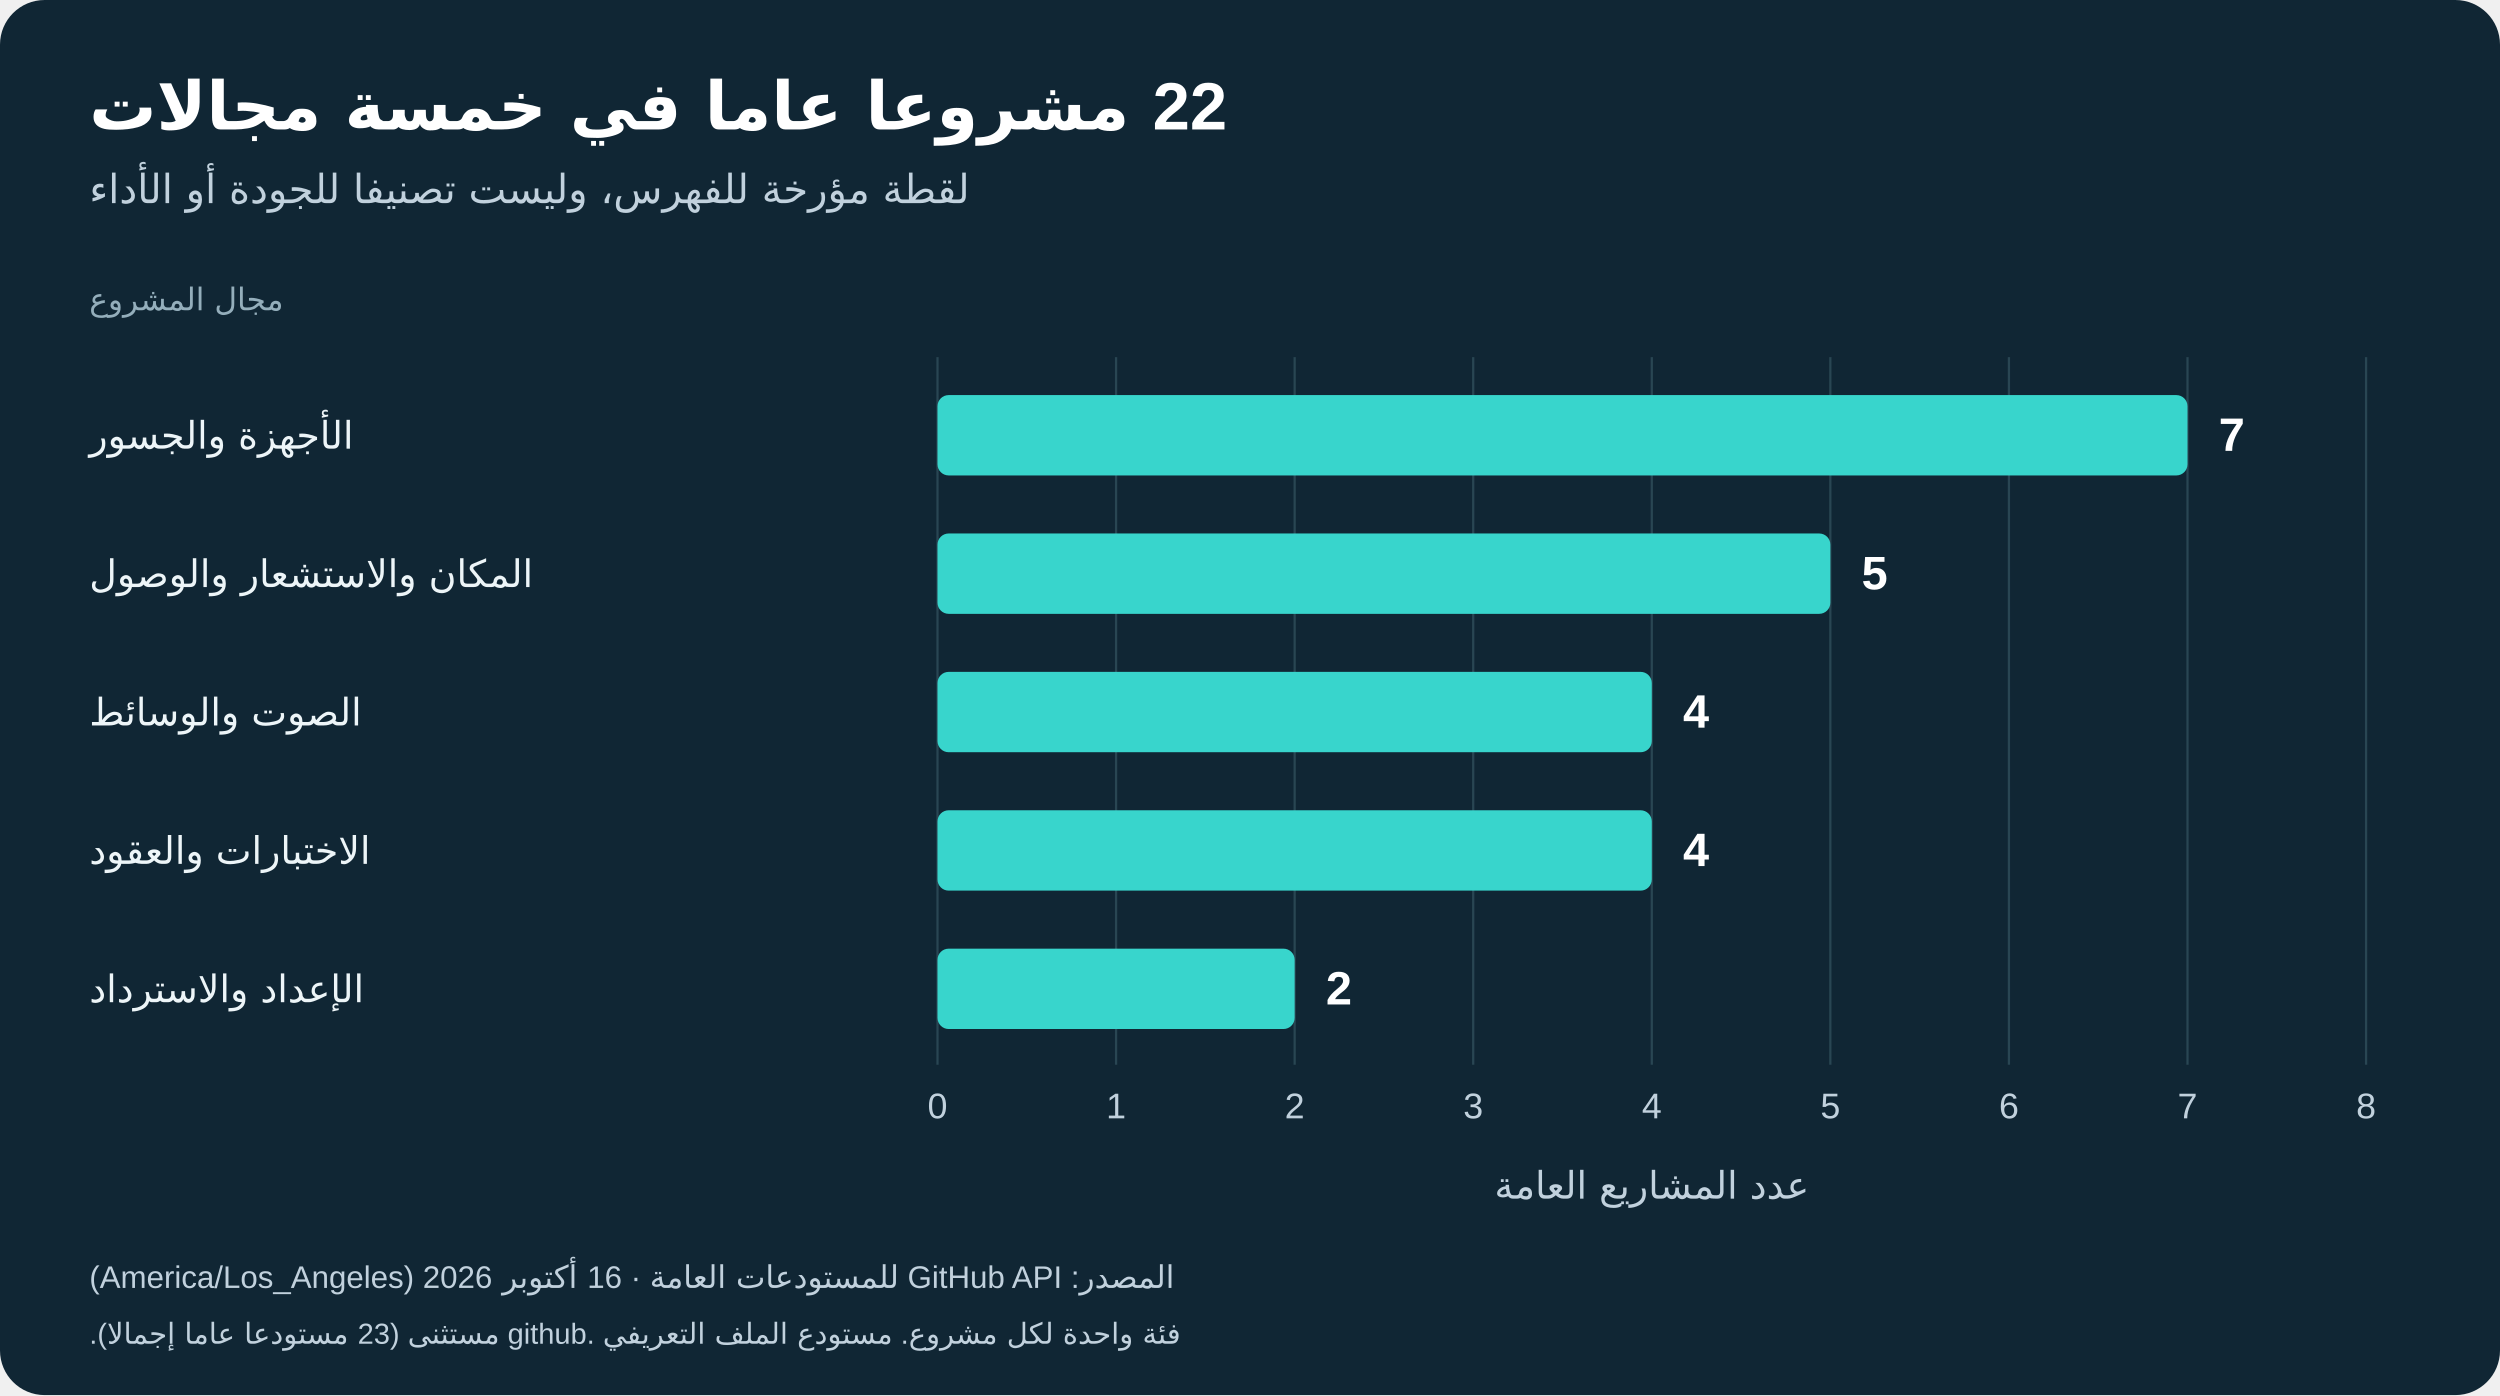
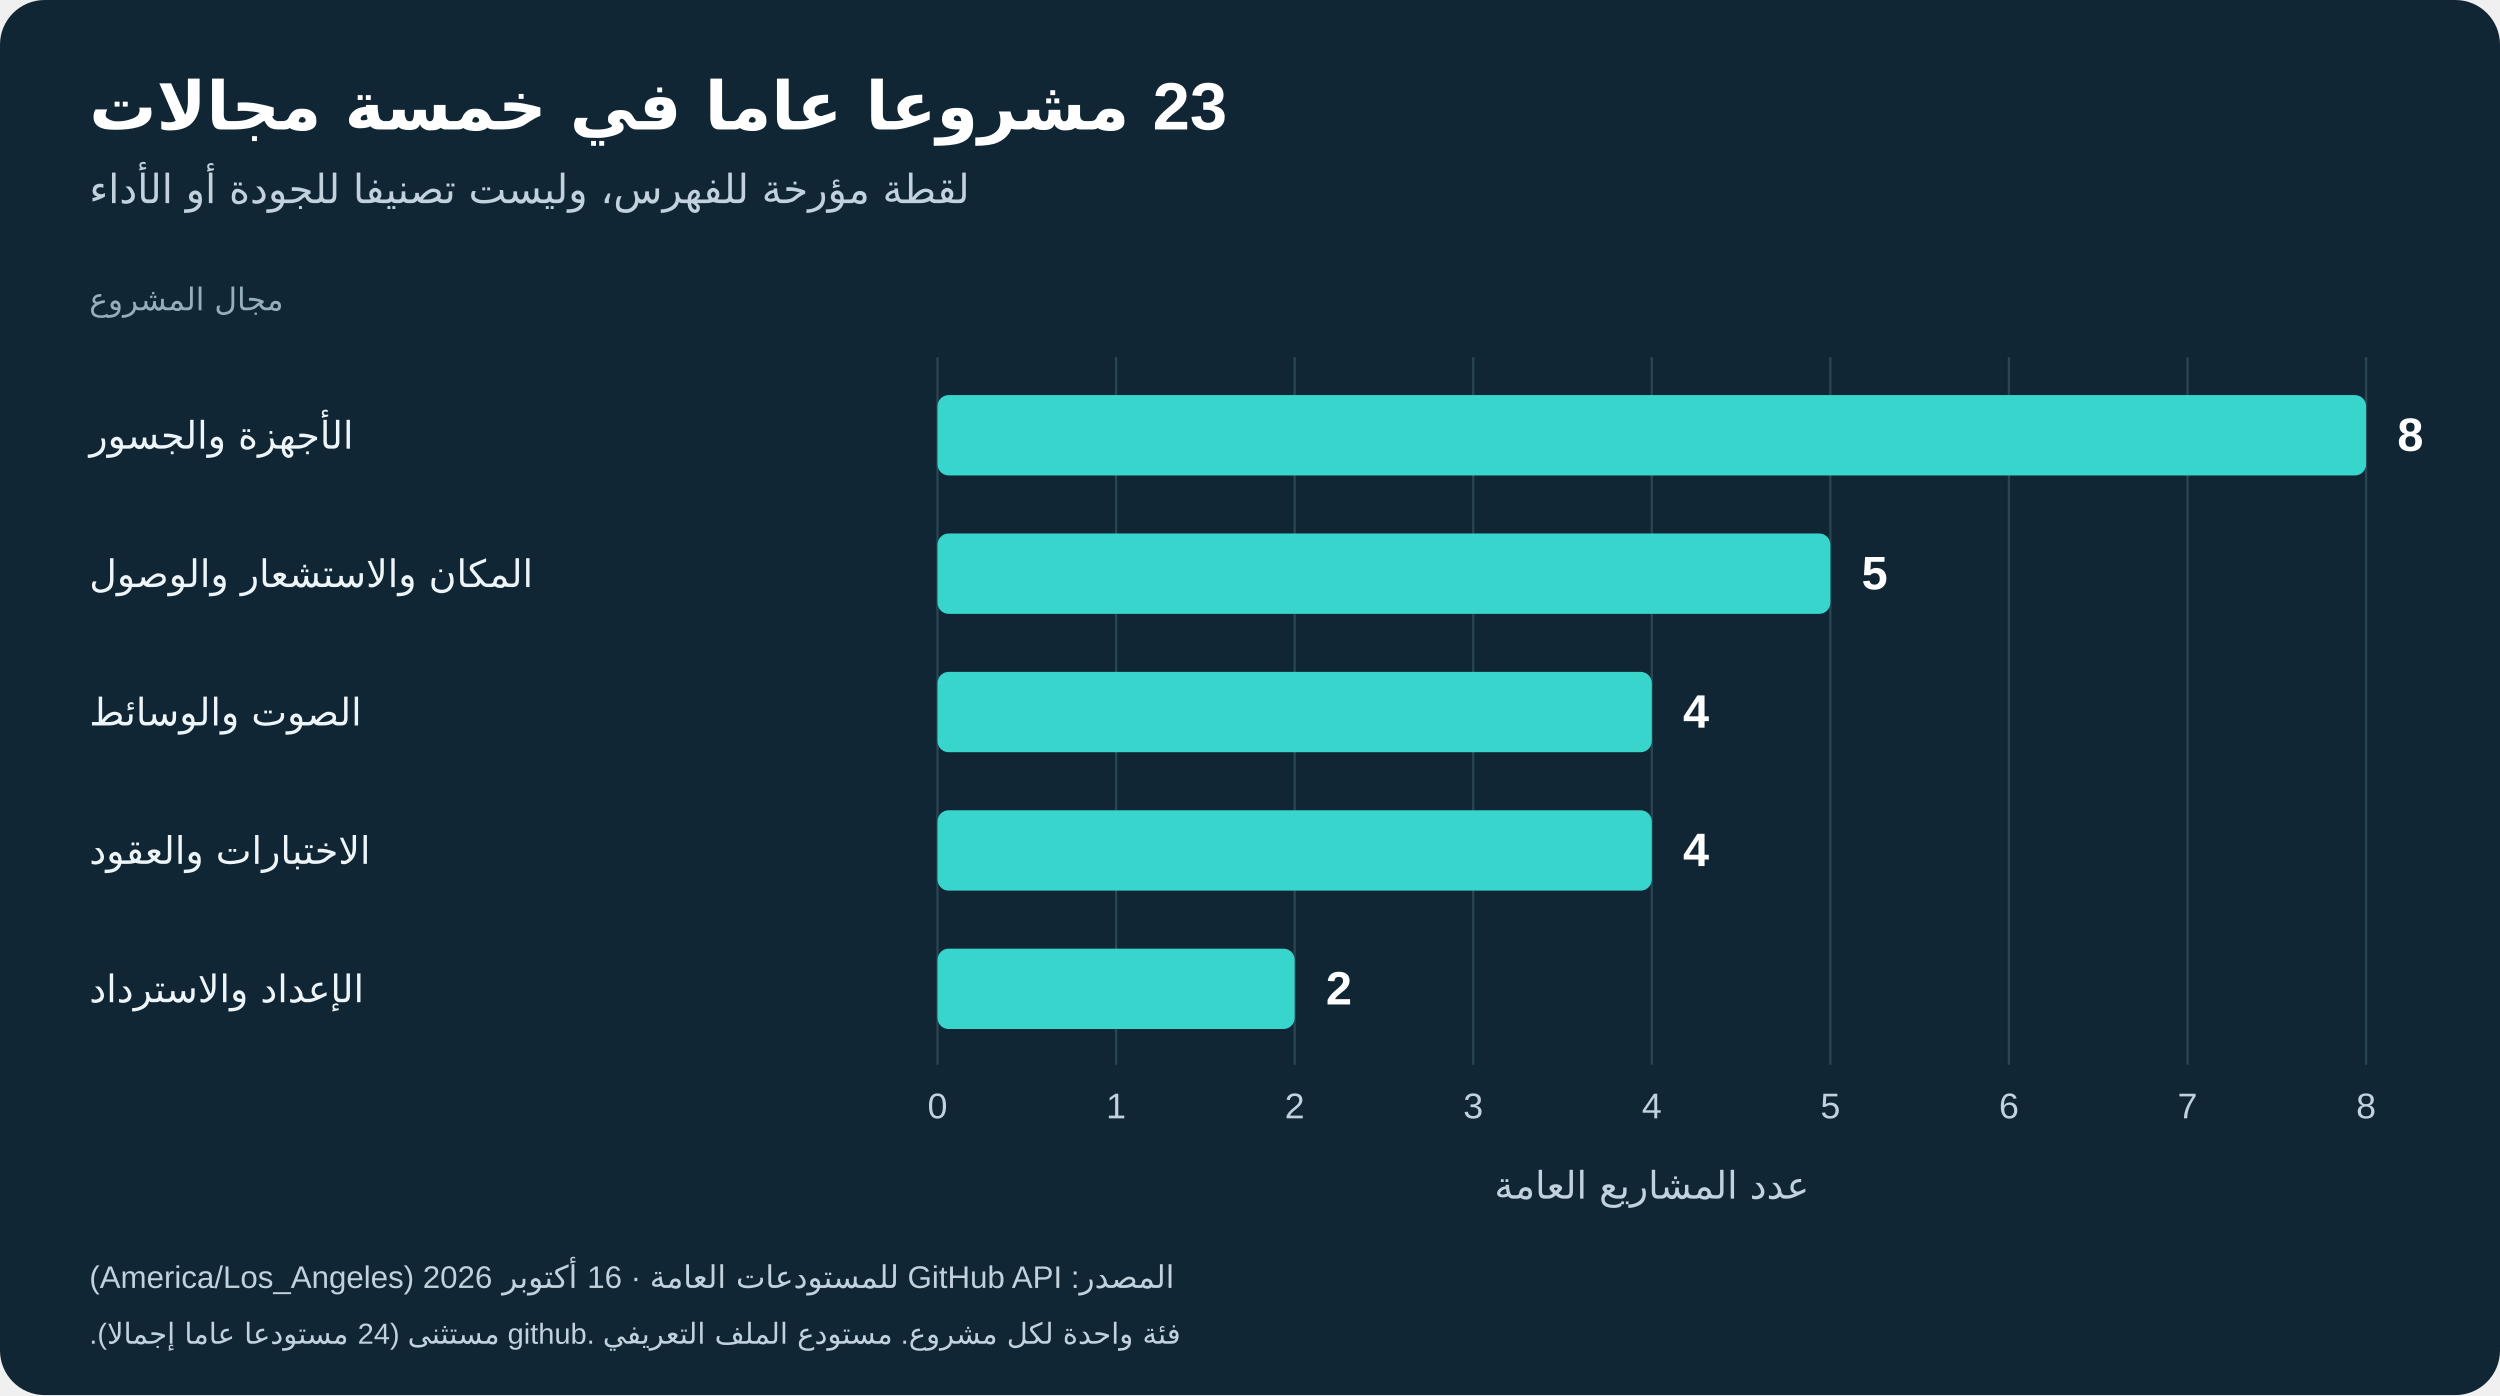
<svg xmlns="http://www.w3.org/2000/svg" width="1120" height="625" viewBox="0 0 1120 625" role="img" aria-labelledby="title desc" lang="ar">
  <rect width="1120" height="625" rx="20" fill="#102634" />
  <g font-family="Arial, Helvetica, sans-serif">
-     <text x="40" y="58" font-size="30" fill="#ffffff" font-weight="700" text-anchor="end" direction="rtl" unicode-bidi="plaintext">22 مشروعا عاما في خمسة مجالات</text>
+     <text x="40" y="58" font-size="30" fill="#ffffff" font-weight="700" text-anchor="end" direction="rtl" unicode-bidi="plaintext">23 مشروعا عاما في خمسة مجالات</text>
    <text x="40" y="91" font-size="18" fill="#c1d1dd" font-weight="400" text-anchor="end" direction="rtl" unicode-bidi="plaintext">لقطة مؤرخة للفهرس، وليست تصنيفا للجودة أو الأداء</text>
    <text x="40" y="139" font-size="14" fill="#94aebb" font-weight="400" text-anchor="end" direction="rtl" unicode-bidi="plaintext">مجال المشروع</text>
    <line x1="420" y1="160" x2="420" y2="477" stroke="#294653" />
    <text x="420" y="501" font-size="16" fill="#c1d1dd" font-weight="400" text-anchor="middle">0</text>
    <line x1="500" y1="160" x2="500" y2="477" stroke="#294653" />
    <text x="500" y="501" font-size="16" fill="#c1d1dd" font-weight="400" text-anchor="middle">1</text>
    <line x1="580" y1="160" x2="580" y2="477" stroke="#294653" />
    <text x="580" y="501" font-size="16" fill="#c1d1dd" font-weight="400" text-anchor="middle">2</text>
    <line x1="660" y1="160" x2="660" y2="477" stroke="#294653" />
    <text x="660" y="501" font-size="16" fill="#c1d1dd" font-weight="400" text-anchor="middle">3</text>
    <line x1="740" y1="160" x2="740" y2="477" stroke="#294653" />
    <text x="740" y="501" font-size="16" fill="#c1d1dd" font-weight="400" text-anchor="middle">4</text>
    <line x1="820" y1="160" x2="820" y2="477" stroke="#294653" />
    <text x="820" y="501" font-size="16" fill="#c1d1dd" font-weight="400" text-anchor="middle">5</text>
    <line x1="900" y1="160" x2="900" y2="477" stroke="#294653" />
    <text x="900" y="501" font-size="16" fill="#c1d1dd" font-weight="400" text-anchor="middle">6</text>
    <line x1="980" y1="160" x2="980" y2="477" stroke="#294653" />
    <text x="980" y="501" font-size="16" fill="#c1d1dd" font-weight="400" text-anchor="middle">7</text>
    <line x1="1060" y1="160" x2="1060" y2="477" stroke="#294653" />
    <text x="1060" y="501" font-size="16" fill="#c1d1dd" font-weight="400" text-anchor="middle">8</text>
    <text x="40" y="201" font-size="17" fill="#edf5f8" font-weight="400" text-anchor="end" direction="rtl" unicode-bidi="plaintext">الأجهزة والجسور</text>
-     <rect x="420" y="177" width="560" height="36" rx="5" fill="#38d5cc" />
-     <text x="994" y="202" font-size="21" fill="#ffffff" font-weight="700" text-anchor="start">7</text>
+     <rect x="420" y="177" width="640" height="36" rx="5" fill="#38d5cc" />
+     <text x="1074" y="202" font-size="21" fill="#ffffff" font-weight="700" text-anchor="start">8</text>
    <text x="40" y="263" font-size="17" fill="#edf5f8" font-weight="400" text-anchor="end" direction="rtl" unicode-bidi="plaintext">المكان والاستشعار والوصول</text>
    <rect x="420" y="239" width="400" height="36" rx="5" fill="#38d5cc" />
    <text x="834" y="264" font-size="21" fill="#ffffff" font-weight="700" text-anchor="start">5</text>
    <text x="40" y="325" font-size="17" fill="#edf5f8" font-weight="400" text-anchor="end" direction="rtl" unicode-bidi="plaintext">الصوت والوسائط</text>
    <rect x="420" y="301" width="320" height="36" rx="5" fill="#38d5cc" />
    <text x="754" y="326" font-size="21" fill="#ffffff" font-weight="700" text-anchor="start">4</text>
    <text x="40" y="387" font-size="17" fill="#edf5f8" font-weight="400" text-anchor="end" direction="rtl" unicode-bidi="plaintext">الاختبارات والعقود</text>
    <rect x="420" y="363" width="320" height="36" rx="5" fill="#38d5cc" />
    <text x="754" y="388" font-size="21" fill="#ffffff" font-weight="700" text-anchor="start">4</text>
    <text x="40" y="449" font-size="17" fill="#edf5f8" font-weight="400" text-anchor="end" direction="rtl" unicode-bidi="plaintext">الإعداد والاسترداد</text>
    <rect x="420" y="425" width="160" height="36" rx="5" fill="#38d5cc" />
    <text x="594" y="450" font-size="21" fill="#ffffff" font-weight="700" text-anchor="start">2</text>
    <text x="740" y="537" font-size="17" fill="#c1d1dd" font-weight="400" text-anchor="middle" direction="rtl" unicode-bidi="plaintext">عدد المشاريع العامة</text>
    <text x="40" y="577" font-size="14" fill="#c1d1dd" font-weight="400" text-anchor="end" direction="rtl" unicode-bidi="plaintext">المصدر: GitHub API للمستودعات العامة · 16 أكتوبر 2026 (America/Los_Angeles)</text>
-     <text x="40" y="602" font-size="13" fill="#c1d1dd" font-weight="400" text-anchor="end" direction="rtl" unicode-bidi="plaintext">فئة واحدة لكل مشروع. مستودع الملف التعريفي .github مستثنى (23 مستودعا عاما إجمالا).</text>
+     <text x="40" y="602" font-size="13" fill="#c1d1dd" font-weight="400" text-anchor="end" direction="rtl" unicode-bidi="plaintext">فئة واحدة لكل مشروع. مستودع الملف التعريفي .github مستثنى (24 مستودعا عاما إجمالا).</text>
  </g>
</svg>
